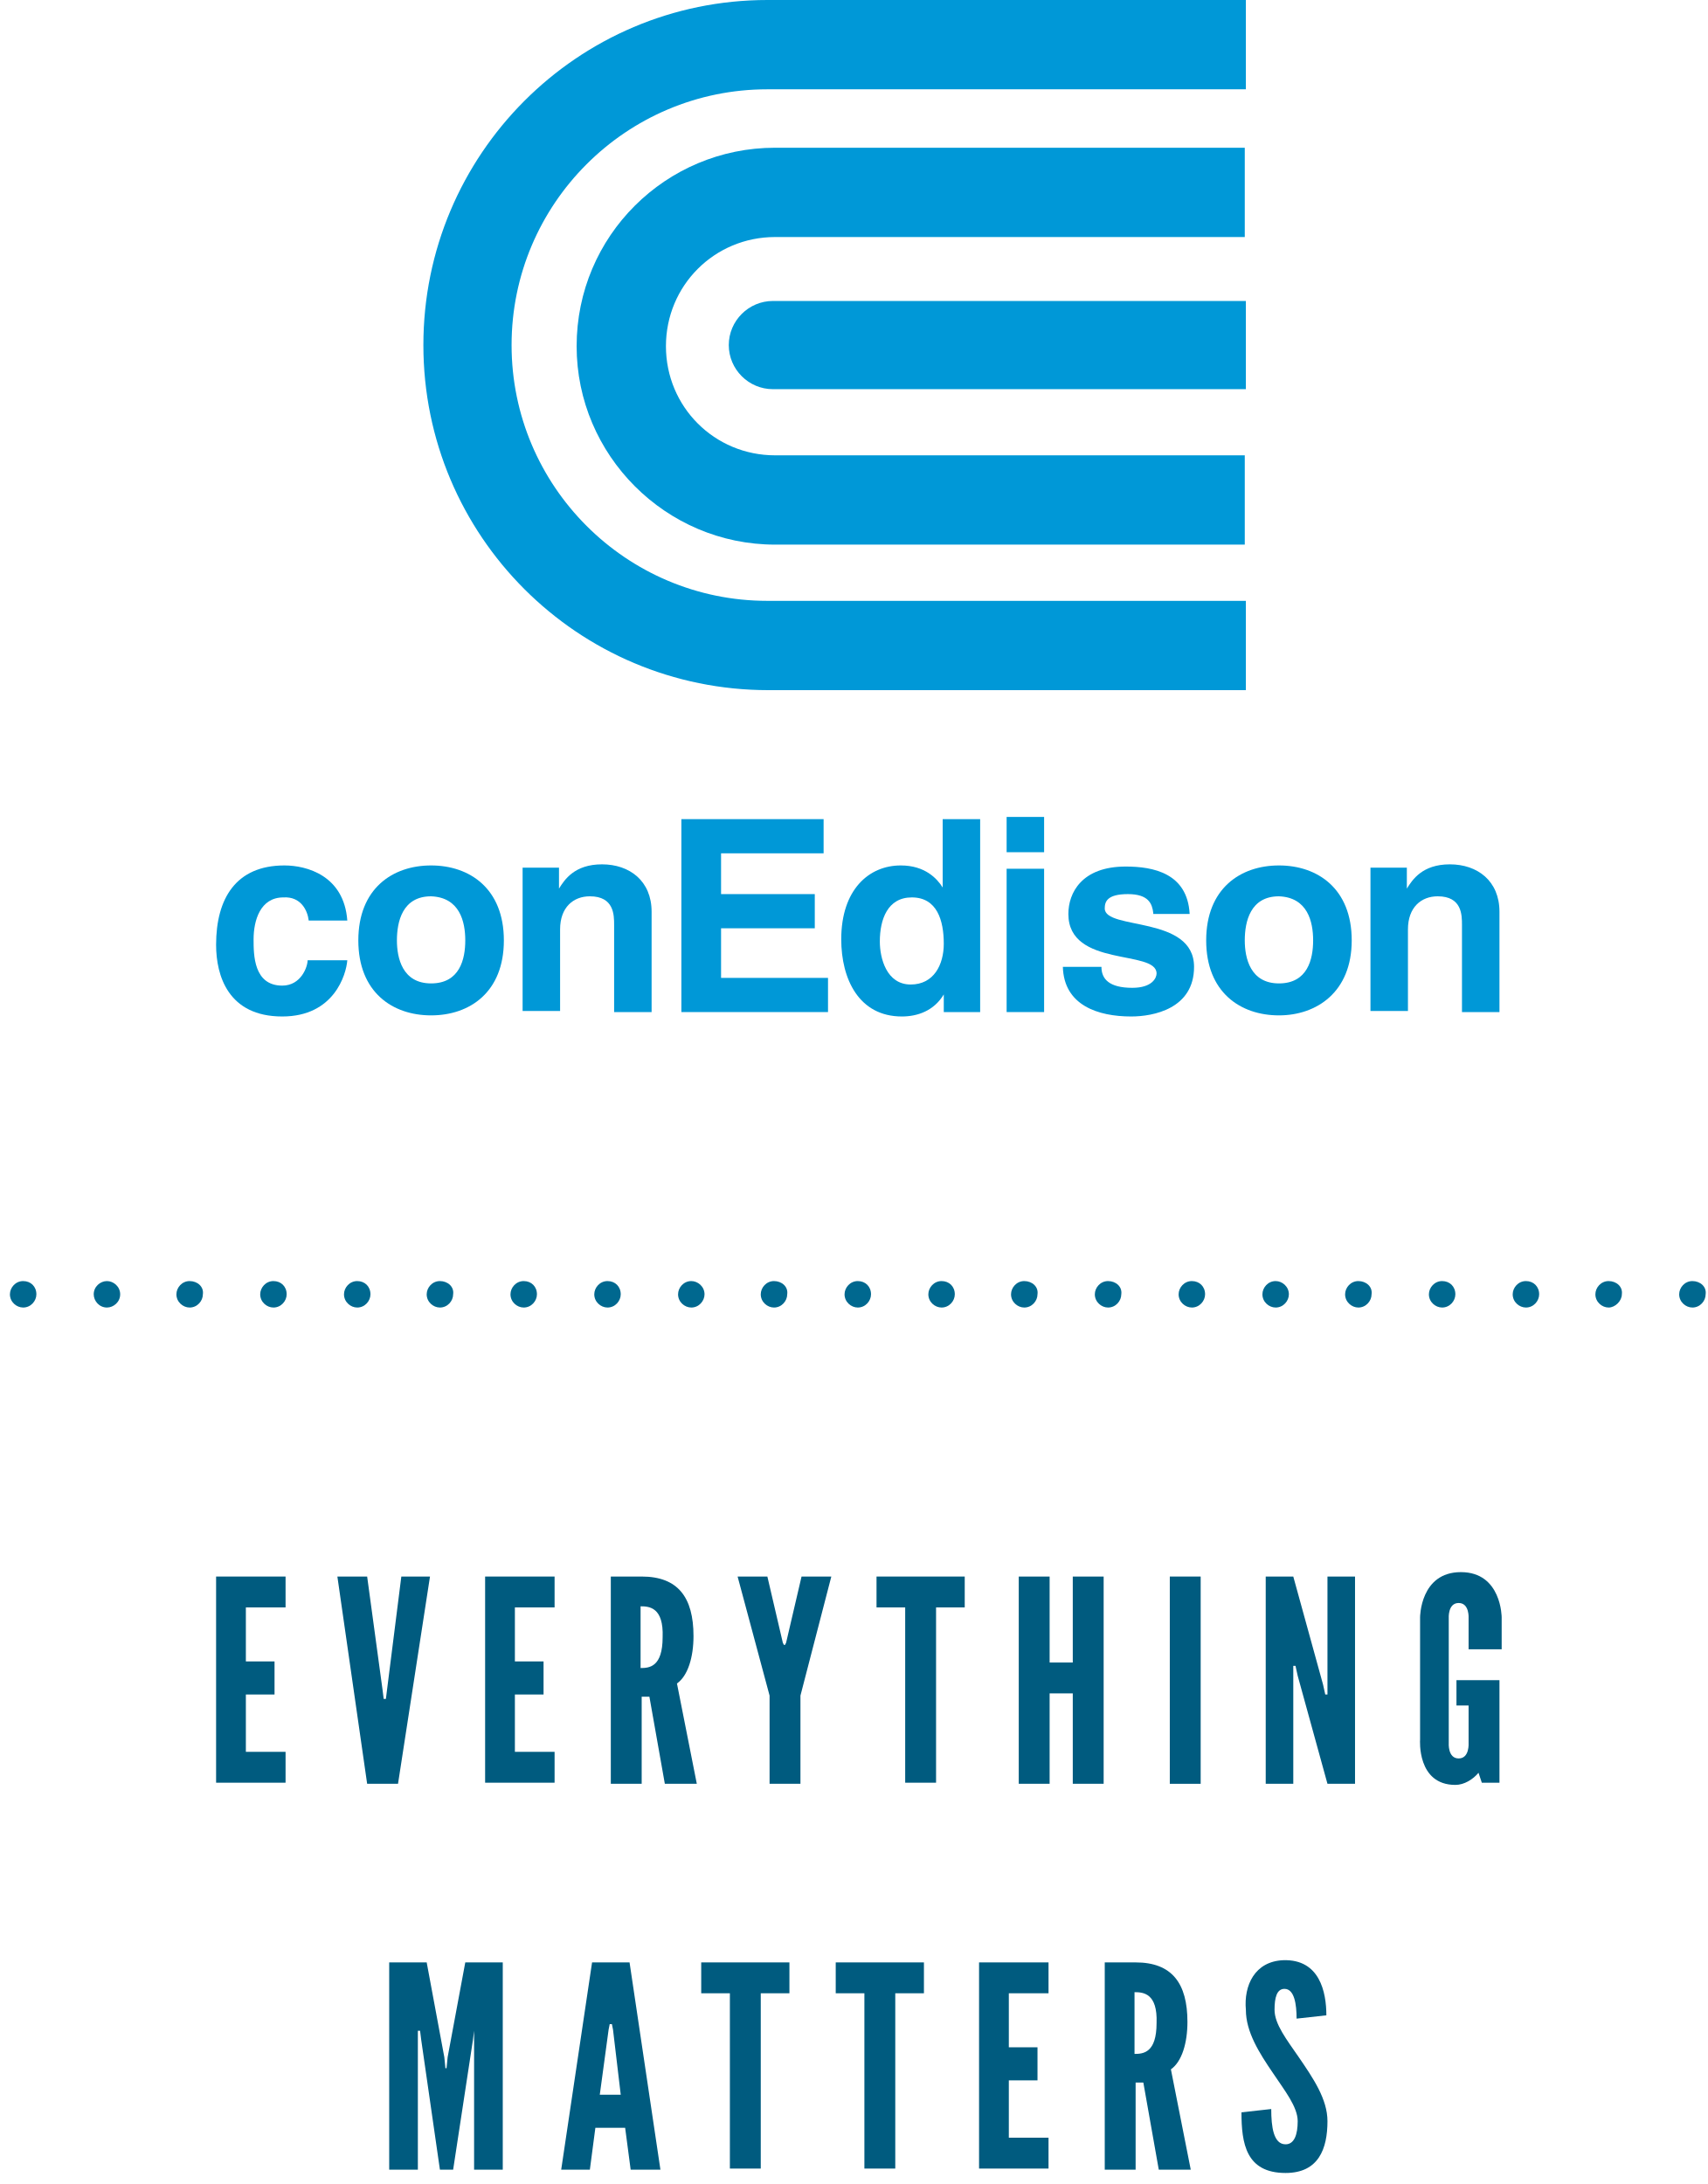
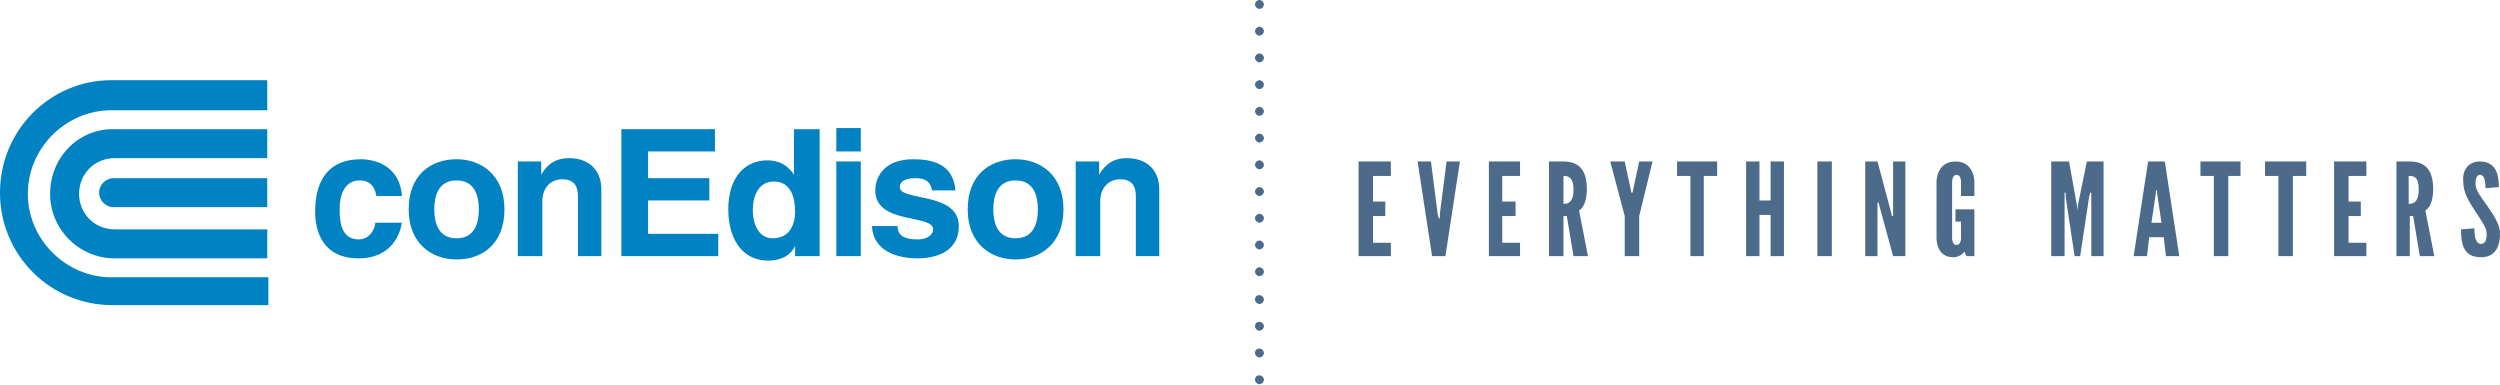
- <svg xmlns="http://www.w3.org/2000/svg" version="1.1" id="Layer_1" x="0px" y="0px" viewBox="0 0 154.9 198.1" style="enable-background:new 0 0 154.9 198.1;" xml:space="preserve">
+ <svg xmlns="http://www.w3.org/2000/svg" version="1.1" id="Layer_1_copy" x="0px" y="0px" viewBox="0 0 224.5 34.5" style="enable-background:new 0 0 224.5 34.5;" xml:space="preserve">
  <style type="text/css">
- 	.st0{fill:#005B7F;}
- 	.st1{fill:#0098D7;}
- 	.st2{fill:#00688F;}
+ 	.st0{fill:#0082C3;}
+ 	.st1{fill:#4C6B8B;}
</style>
-   <g>
-     <g>
-       <g>
-         <g>
-           <path class="st0" d="M39.9,196.8L38.2,185l-0.1-0.8h-0.2v0.8v11.8h-2.6V178h3.4l1.6,8.6l0.1,1h0.1l0.1-1l1.6-8.6h3.4v18.8h-2.6      V185v-0.8H43l-0.1,0.8l-1.8,11.8H39.9z" />
-           <path class="st0" d="M50.9,196.8l2.8-18.8h3.4l2.8,18.8h-2.7l-0.5-3.8h-2.7l-0.5,3.8H50.9z M55.6,184.1l-0.1-0.5h-0.2l-0.1,0.5      l-0.8,5.9h1.9L55.6,184.1z" />
-           <path class="st0" d="M63.6,180.8V178h8v2.8H69v15.9h-2.8v-15.9H63.6z" />
-           <path class="st0" d="M75.8,180.8V178h8v2.8h-2.6v15.9h-2.8v-15.9H75.8z" />
-           <path class="st0" d="M88.8,178h6.3v2.8h-3.6v4.9h2.6v3h-2.6v5.2h3.6v2.8h-6.3V178z" />
-           <path class="st0" d="M105.1,196.8l-1.4-7.9h-0.7v7.9h-2.8V178h2.8c3.3,0,4.7,1.9,4.7,5.4c0,1.9-0.5,3.6-1.5,4.3l1.8,9.1H105.1z       M102.9,180.7v5.6c0.8,0,2-0.1,2-2.8C105,180.8,103.7,180.7,102.9,180.7z" />
-           <path class="st0" d="M116.4,177.8c3.3-0.1,3.9,2.9,3.9,5l-2.7,0.3c0-1.3-0.2-2.7-1.1-2.7c-0.7,0-0.9,0.8-0.9,1.9      c0,1.3,1.1,2.7,2.2,4.3c1.3,1.9,2.6,3.8,2.6,5.8c0,2.5-0.8,4.7-3.8,4.7c-3.6,0-4-2.7-4-5.5l2.7-0.3c0,1.6,0.2,3.2,1.3,3.2      c0.8,0,1.1-0.9,1.1-2.1c0-1.3-1.2-2.8-2.2-4.3c-1.3-1.9-2.5-3.8-2.5-5.8C112.8,180.1,113.8,177.9,116.4,177.8z" />
-         </g>
-         <g>
-           <path class="st0" d="M19.6,143h6.3v2.8h-3.6v4.9h2.6v3h-2.6v5.2h3.6v2.8h-6.3V143z" />
-           <path class="st0" d="M36.4,143H39l-2.9,18.8h-2.8L30.6,143h2.7l1.4,10.3l0.1,0.8h0.2l0.1-0.8L36.4,143z" />
-           <path class="st0" d="M44,143h6.3v2.8h-3.6v4.9h2.6v3h-2.6v5.2h3.6v2.8H44V143z" />
-           <path class="st0" d="M60.3,161.8l-1.4-7.9h-0.7v7.9h-2.8V143h2.8c3.3,0,4.7,1.9,4.7,5.4c0,1.9-0.5,3.6-1.5,4.3l1.8,9.1H60.3z       M58.1,145.7v5.6c0.8,0,2-0.1,2-2.8C60.2,145.8,58.9,145.7,58.1,145.7z" />
-           <path class="st0" d="M71,149l0.1,0.2h0.1l0.1-0.2l1.4-6h2.7l-2.8,10.8v8h-2.8v-8L66.9,143h2.7L71,149z" />
-           <path class="st0" d="M79.5,145.8V143h8v2.8h-2.6v15.9h-2.8v-15.9H79.5z" />
-           <path class="st0" d="M97.3,153.6h-2.1v8.2h-2.8c0,0,0-18.6,0-18.8h2.8v7.8h2.1V143h2.8v18.8h-2.8V153.6z" />
-           <path class="st0" d="M106.1,143h2.8v18.8h-2.8V143z" />
-           <path class="st0" d="M117.7,152l-0.2-0.9h-0.2v0.9v9.8h-2.5V143h2.5l2.7,9.8l0.2,0.9h0.2v-0.9V143h2.5v18.8h-2.5L117.7,152z" />
-           <path class="st0" d="M133.2,149.7v-2.9c0,0,0.1-1.4-0.9-1.4c-1,0-0.9,1.4-0.9,1.4v11.3c0,0-0.1,1.4,0.9,1.4c1,0,0.9-1.4,0.9-1.4      v-3.4h-1.1v-2.3h3.9v9.3h-1.6l-0.3-0.9c-0.5,0.6-1.3,1.1-2.1,1.1c-3.5,0-3.2-4.1-3.2-4.1v-11.1c0,0,0-4.1,3.7-4.1      c3.7,0,3.7,4.1,3.7,4.1v2.9H133.2z" />
-         </g>
-       </g>
-       <g>
-         <path class="st1" d="M31.5,87.1c-0.1,1.3-1.2,5.1-5.9,5.1c-4.9,0-6-3.7-6-6.5c0-4.2,1.8-7.2,6.2-7.2c2,0,5.4,0.9,5.7,5h-3.5     c-0.1-0.9-0.7-2.2-2.3-2.1c-2.1,0-2.7,2.1-2.7,3.8c0,1.4,0,4.2,2.6,4.2c1.7,0,2.3-1.7,2.3-2.3H31.5z" />
-         <path class="st1" d="M42.2,85.3c0,1.7-0.5,3.9-3.1,3.9c-2.6,0-3.1-2.3-3.1-3.9c0-1.7,0.5-4,3.1-4C41.7,81.4,42.2,83.6,42.2,85.3      M45.7,85.3c0-4.7-3.1-6.8-6.6-6.8c-3.5,0-6.6,2.1-6.6,6.8c0,4.7,3.1,6.8,6.6,6.8C42.6,92.1,45.7,90,45.7,85.3" />
-         <path class="st1" d="M59.1,91.8h-3.4v-7.9c0-0.9,0-2.6-2.2-2.6c-1.5,0-2.7,1-2.7,3v7.4h-3.4v-13h3.3v1.9h0     c0.5-0.8,1.4-2.2,3.9-2.2c2.5,0,4.5,1.5,4.5,4.3V91.8z" />
-         <polygon class="st1" points="74.7,77.4 65.4,77.4 65.4,81.1 73.9,81.1 73.9,84.2 65.4,84.2 65.4,88.7 75.1,88.7 75.1,91.8      61.8,91.8 61.8,74.3 74.7,74.3    " />
-         <path class="st1" d="M79.8,85.4c0-2,0.7-4,2.9-4c2.3,0,2.9,2.1,2.9,4.2c0,1.9-0.9,3.7-3,3.7C80.4,89.3,79.8,86.9,79.8,85.4      M88.9,74.3h-3.4v6.2h0c-0.5-0.8-1.6-2-3.8-2c-2.9,0-5.4,2.2-5.4,6.7c0,3.6,1.6,7,5.5,7c1.4,0,2.9-0.5,3.8-2h0v1.6h3.3V74.3z" />
-         <path class="st1" d="M94.7,91.8h-3.4v-13h3.4V91.8z M94.7,77.3h-3.4v-3.2h3.4V77.3z" />
-         <path class="st1" d="M104.6,82.8c-0.1-0.8-0.4-1.7-2.3-1.7c-1.9,0-2.1,0.7-2.1,1.3c0,2,8.1,0.6,8.1,5.3c0,3.8-3.7,4.5-5.7,4.5     c-3,0-6.1-1-6.2-4.5h3.5c0,1.1,0.7,1.9,2.8,1.9c1.8,0,2.2-0.9,2.2-1.3c0-2.2-8-0.5-8-5.4c0-1.9,1.2-4.3,5.2-4.3     c2.5,0,5.6,0.6,5.8,4.3H104.6z" />
-         <path class="st1" d="M119.1,85.3c0,1.7-0.5,3.9-3.1,3.9c-2.6,0-3.1-2.3-3.1-3.9c0-1.7,0.5-4,3.1-4     C118.6,81.4,119.1,83.6,119.1,85.3 M122.6,85.3c0-4.7-3.1-6.8-6.6-6.8c-3.5,0-6.6,2.1-6.6,6.8c0,4.7,3.1,6.8,6.6,6.8     C119.4,92.1,122.6,90,122.6,85.3" />
-         <path class="st1" d="M136,91.8h-3.4v-7.9c0-0.9,0-2.6-2.2-2.6c-1.5,0-2.7,1-2.7,3v7.4h-3.4v-13h3.3v1.9h0     c0.5-0.8,1.4-2.2,3.9-2.2c2.5,0,4.5,1.5,4.5,4.3V91.8z" />
-         <path class="st1" d="M113,54.5H69.6c-12.8,0-23.2-10.4-23.2-23.2c0-12.8,10.4-23.2,23.2-23.2H113V0H69.6     C52.4,0,38.4,14,38.4,31.3c0,17.3,14,31.3,31.3,31.3H113V54.5z" />
-         <path class="st1" d="M52.3,31.4c0,9.9,8.1,18,18,18h42.6v-8.1H70.3c-5.5,0-9.9-4.4-9.9-9.9c0-5.5,4.4-9.9,9.9-9.9h42.6v-8.1H70.3     C60.4,13.4,52.3,21.4,52.3,31.4" />
-         <path class="st1" d="M113,27.3H70.1c-2.2,0-4,1.8-4,4c0,2.2,1.8,4,4,4H113V27.3z" />
-       </g>
-     </g>
-     <path class="st2" d="M10.9,117.4c0,0.7-0.6,1.2-1.2,1.2c-0.7,0-1.2-0.6-1.2-1.2c0-0.7,0.6-1.2,1.2-1.2   C10.3,116.2,10.9,116.7,10.9,117.4z M2.1,116.2c-0.7,0-1.2,0.6-1.2,1.2c0,0.7,0.6,1.2,1.2,1.2c0.7,0,1.2-0.6,1.2-1.2   C3.3,116.7,2.8,116.2,2.1,116.2z M17.2,116.2c-0.7,0-1.2,0.6-1.2,1.2c0,0.7,0.6,1.2,1.2,1.2c0.7,0,1.2-0.6,1.2-1.2   C18.5,116.7,17.9,116.2,17.2,116.2z M24.8,116.2c-0.7,0-1.2,0.6-1.2,1.2c0,0.7,0.6,1.2,1.2,1.2c0.7,0,1.2-0.6,1.2-1.2   C26,116.7,25.5,116.2,24.8,116.2z M32.4,116.2c-0.7,0-1.2,0.6-1.2,1.2c0,0.7,0.6,1.2,1.2,1.2c0.7,0,1.2-0.6,1.2-1.2   C33.6,116.7,33.1,116.2,32.4,116.2z M39.9,116.2c-0.7,0-1.2,0.6-1.2,1.2c0,0.7,0.6,1.2,1.2,1.2c0.7,0,1.2-0.6,1.2-1.2   C41.2,116.7,40.6,116.2,39.9,116.2z M47.5,116.2c-0.7,0-1.2,0.6-1.2,1.2c0,0.7,0.6,1.2,1.2,1.2c0.7,0,1.2-0.6,1.2-1.2   C48.7,116.7,48.2,116.2,47.5,116.2z M55.1,116.2c-0.7,0-1.2,0.6-1.2,1.2c0,0.7,0.6,1.2,1.2,1.2c0.7,0,1.2-0.6,1.2-1.2   C56.3,116.7,55.8,116.2,55.1,116.2z M62.7,116.2c-0.7,0-1.2,0.6-1.2,1.2c0,0.7,0.6,1.2,1.2,1.2c0.7,0,1.2-0.6,1.2-1.2   C63.9,116.7,63.3,116.2,62.7,116.2z M70.2,116.2c-0.7,0-1.2,0.6-1.2,1.2c0,0.7,0.6,1.2,1.2,1.2c0.7,0,1.2-0.6,1.2-1.2   C71.5,116.7,70.9,116.2,70.2,116.2z M77.8,116.2c-0.7,0-1.2,0.6-1.2,1.2c0,0.7,0.6,1.2,1.2,1.2c0.7,0,1.2-0.6,1.2-1.2   C79,116.7,78.5,116.2,77.8,116.2z M85.4,116.2c-0.7,0-1.2,0.6-1.2,1.2c0,0.7,0.6,1.2,1.2,1.2c0.7,0,1.2-0.6,1.2-1.2   C86.6,116.7,86.1,116.2,85.4,116.2z M92.9,116.2c-0.7,0-1.2,0.6-1.2,1.2c0,0.7,0.6,1.2,1.2,1.2c0.7,0,1.2-0.6,1.2-1.2   C94.2,116.7,93.6,116.2,92.9,116.2z M100.5,116.2c-0.7,0-1.2,0.6-1.2,1.2c0,0.7,0.6,1.2,1.2,1.2c0.7,0,1.2-0.6,1.2-1.2   C101.8,116.7,101.2,116.2,100.5,116.2z M108.1,116.2c-0.7,0-1.2,0.6-1.2,1.2c0,0.7,0.6,1.2,1.2,1.2c0.7,0,1.2-0.6,1.2-1.2   C109.3,116.7,108.8,116.2,108.1,116.2z M115.7,116.2c-0.7,0-1.2,0.6-1.2,1.2c0,0.7,0.6,1.2,1.2,1.2c0.7,0,1.2-0.6,1.2-1.2   C116.9,116.7,116.3,116.2,115.7,116.2z M123.2,116.2c-0.7,0-1.2,0.6-1.2,1.2c0,0.7,0.6,1.2,1.2,1.2c0.7,0,1.2-0.6,1.2-1.2   C124.5,116.7,123.9,116.2,123.2,116.2z M130.8,116.2c-0.7,0-1.2,0.6-1.2,1.2c0,0.7,0.6,1.2,1.2,1.2c0.7,0,1.2-0.6,1.2-1.2   C132,116.7,131.5,116.2,130.8,116.2z M138.4,116.2c-0.7,0-1.2,0.6-1.2,1.2c0,0.7,0.6,1.2,1.2,1.2c0.7,0,1.2-0.6,1.2-1.2   C139.6,116.7,139.1,116.2,138.4,116.2z M153.5,116.2c-0.7,0-1.2,0.6-1.2,1.2c0,0.7,0.6,1.2,1.2,1.2c0.7,0,1.2-0.6,1.2-1.2   C154.8,116.7,154.2,116.2,153.5,116.2z M145.9,116.2c-0.7,0-1.2,0.6-1.2,1.2c0,0.7,0.6,1.2,1.2,1.2s1.2-0.6,1.2-1.2   C147.2,116.7,146.6,116.2,145.9,116.2z" />
-   </g>
+   <path class="st0" d="M24,24.9h-14c-4.1,0-7.5-3.4-7.5-7.5c0-4.1,3.4-7.5,7.5-7.5h14V7.2h-14C4.5,7.2,0,11.7,0,17.3  c0,5.6,4.5,10.1,10.1,10.1h14V24.9" />
+   <path class="st0" d="M4.5,17.4c0,3.2,2.6,5.8,5.8,5.8H24v-2.6H10.3c-1.8,0-3.2-1.4-3.2-3.2c0-1.8,1.4-3.2,3.2-3.2H24v-2.6H10.3  C7.1,11.5,4.5,14.1,4.5,17.4" />
+   <path class="st0" d="M24,16H10.2c-0.7,0-1.3,0.6-1.3,1.3c0,0.7,0.6,1.3,1.3,1.3H24V16" />
+   <path class="st0" d="M36.1,19.9c-0.1,0.9-0.8,3.3-3.9,3.3c-3.2,0-3.9-2.4-3.9-4.2c0-2.8,1.2-4.7,4.1-4.7c1.3,0,3.5,0.6,3.7,3.3h-2.3  c-0.1-0.6-0.4-1.4-1.5-1.4c-1.4,0-1.8,1.4-1.8,2.5c0,0.9,0,2.8,1.7,2.8c1.1,0,1.5-1.1,1.5-1.5H36.1" />
+   <path class="st0" d="M45.3,18.8c0-3.1-2.1-4.5-4.3-4.5c-2.3,0-4.3,1.4-4.3,4.5c0,3.1,2.1,4.5,4.3,4.5C43.3,23.3,45.3,21.9,45.3,18.8   M43,18.8c0,1.1-0.3,2.6-2,2.6c-1.7,0-2-1.5-2-2.6c0-1.1,0.3-2.6,2-2.6C42.7,16.2,43,17.7,43,18.8" />
+   <path class="st0" d="M54.1,23h-2.2v-5.2c0-0.6,0-1.7-1.4-1.7c-1,0-1.8,0.7-1.8,2V23h-2.2v-8.5h2.1v1.2h0c0.3-0.5,0.9-1.5,2.5-1.5  c1.7,0,2.9,1,2.9,2.8V23" />
+   <polyline class="st0" points="64.2,13.6 58.2,13.6 58.2,16 63.7,16 63.7,18 58.2,18 58.2,21 64.5,21 64.5,23 55.8,23 55.8,11.6   64.2,11.6 64.2,13.6 " />
+   <path class="st0" d="M73.5,11.6h-2.2v4.1h0c-0.3-0.5-1-1.3-2.4-1.3c-1.9,0-3.5,1.4-3.5,4.4c0,2.3,1,4.6,3.6,4.6  c0.9,0,1.9-0.3,2.4-1.3h0V23h2.2V11.6 M67.6,18.9c0-1.3,0.5-2.6,1.9-2.6c1.5,0,1.9,1.4,1.9,2.7c0,1.3-0.6,2.4-2,2.4  C68,21.4,67.6,19.9,67.6,18.9" />
+   <path class="st0" d="M77.3,11.5v2.1h-2.2v-2.1H77.3z M77.3,14.5v8.5h-2.2v-8.5H77.3z" />
+   <path class="st0" d="M83.7,17.1c-0.1-0.5-0.3-1.1-1.5-1.1c-1.2,0-1.4,0.5-1.4,0.8c0,1.3,5.3,0.4,5.3,3.5c0,2.5-2.4,2.9-3.7,2.9  c-1.9,0-4-0.7-4.1-2.9h2.3c0,0.7,0.4,1.2,1.8,1.2c1.1,0,1.4-0.6,1.4-0.9c0-1.4-5.2-0.4-5.2-3.5c0-1.2,0.8-2.8,3.4-2.8  c1.7,0,3.6,0.4,3.8,2.8H83.7" />
+   <path class="st0" d="M95.5,18.8c0-3.1-2.1-4.5-4.3-4.5c-2.3,0-4.3,1.4-4.3,4.5c0,3.1,2.1,4.5,4.3,4.5C93.4,23.3,95.5,21.9,95.5,18.8   M93.2,18.8c0,1.1-0.3,2.6-2,2.6c-1.7,0-2-1.5-2-2.6c0-1.1,0.3-2.6,2-2.6C92.9,16.2,93.2,17.7,93.2,18.8" />
+   <path class="st0" d="M104.2,23H102v-5.2c0-0.6,0-1.7-1.4-1.7c-1,0-1.8,0.7-1.8,2V23h-2.2v-8.5h2.1v1.2h0c0.3-0.5,0.9-1.5,2.5-1.5  c1.7,0,2.9,1,2.9,2.8V23" />
+   <path class="st1" d="M112.7,34.1c0,0.2,0.2,0.4,0.4,0.4c0.2,0,0.4-0.2,0.4-0.4c0-0.2-0.2-0.4-0.4-0.4  C112.9,33.7,112.7,33.8,112.7,34.1" />
+   <path class="st1" d="M112.7,29.3c0,0.2,0.2,0.4,0.4,0.4c0.2,0,0.4-0.2,0.4-0.4c0-0.2-0.2-0.4-0.4-0.4  C112.9,28.9,112.7,29,112.7,29.3" />
+   <path class="st1" d="M112.7,26.9c0,0.2,0.2,0.4,0.4,0.4c0.2,0,0.4-0.2,0.4-0.4c0-0.2-0.2-0.4-0.4-0.4  C112.9,26.5,112.7,26.6,112.7,26.9" />
+   <path class="st1" d="M112.7,24.4c0,0.2,0.2,0.4,0.4,0.4c0.2,0,0.4-0.2,0.4-0.4c0-0.2-0.2-0.4-0.4-0.4  C112.9,24,112.7,24.2,112.7,24.4" />
+   <path class="st1" d="M112.7,22c0,0.2,0.2,0.4,0.4,0.4c0.2,0,0.4-0.2,0.4-0.4c0-0.2-0.2-0.4-0.4-0.4C112.9,21.6,112.7,21.8,112.7,22" />
+   <path class="st1" d="M112.7,19.6c0,0.2,0.2,0.4,0.4,0.4c0.2,0,0.4-0.2,0.4-0.4c0-0.2-0.2-0.4-0.4-0.4  C112.9,19.2,112.7,19.4,112.7,19.6" />
+   <path class="st1" d="M112.7,17.2c0,0.2,0.2,0.4,0.4,0.4c0.2,0,0.4-0.2,0.4-0.4c0-0.2-0.2-0.4-0.4-0.4  C112.9,16.8,112.7,17,112.7,17.2" />
+   <path class="st1" d="M112.7,14.8c0,0.2,0.2,0.4,0.4,0.4c0.2,0,0.4-0.2,0.4-0.4c0-0.2-0.2-0.4-0.4-0.4  C112.9,14.4,112.7,14.6,112.7,14.8" />
+   <path class="st1" d="M112.7,12.4c0,0.2,0.2,0.4,0.4,0.4c0.2,0,0.4-0.2,0.4-0.4c0-0.2-0.2-0.4-0.4-0.4  C112.9,12,112.7,12.2,112.7,12.4" />
+   <path class="st1" d="M112.7,10c0,0.2,0.2,0.4,0.4,0.4c0.2,0,0.4-0.2,0.4-0.4c0-0.2-0.2-0.4-0.4-0.4C112.9,9.6,112.7,9.8,112.7,10" />
+   <path class="st1" d="M112.7,7.6c0,0.2,0.2,0.4,0.4,0.4c0.2,0,0.4-0.2,0.4-0.4c0-0.2-0.2-0.4-0.4-0.4C112.9,7.2,112.7,7.4,112.7,7.6" />
+   <path class="st1" d="M112.7,5.2c0,0.2,0.2,0.4,0.4,0.4c0.2,0,0.4-0.2,0.4-0.4c0-0.2-0.2-0.4-0.4-0.4C112.9,4.8,112.7,5,112.7,5.2" />
+   <path class="st1" d="M112.7,2.8c0,0.2,0.2,0.4,0.4,0.4c0.2,0,0.4-0.2,0.4-0.4c0-0.2-0.2-0.4-0.4-0.4C112.9,2.4,112.7,2.6,112.7,2.8" />
+   <path class="st1" d="M112.7,0.4c0,0.2,0.2,0.4,0.4,0.4c0.2,0,0.4-0.2,0.4-0.4c0-0.2-0.2-0.4-0.4-0.4C112.9,0,112.7,0.2,112.7,0.4" />
+   <path class="st1" d="M112.7,31.7c0,0.2,0.2,0.4,0.4,0.4c0.2,0,0.4-0.2,0.4-0.4c0-0.2-0.2-0.4-0.4-0.4  C112.9,31.3,112.7,31.4,112.7,31.7" />
+   <polyline class="st1" points="122,14.5 124.9,14.5 124.9,15.8 123.3,15.8 123.3,18.1 124.4,18.1 124.4,19.4 123.3,19.4 123.3,21.8   124.9,21.8 124.9,23 122,23 122,14.5 " />
+   <polyline class="st1" points="129.9,14.5 131.1,14.5 129.8,23 128.6,23 127.3,14.5 128.5,14.5 129.1,19.2 129.2,19.6 129.3,19.6   129.3,19.2 129.9,14.5 " />
+   <polyline class="st1" points="133.7,14.5 136.5,14.5 136.5,15.8 134.9,15.8 134.9,18.1 136.1,18.1 136.1,19.4 134.9,19.4   134.9,21.8 136.5,21.8 136.5,23 133.7,23 133.7,14.5 " />
+   <path class="st1" d="M141.3,23l-0.6-3.6h-0.3V23h-1.3v-8.5h1.3c1.5,0,2.1,0.9,2.1,2.5c0,0.8-0.2,1.6-0.7,1.9l0.8,4.1H141.3   M140.4,15.8v2.5c0.3,0,0.9,0,0.9-1.3C141.3,15.8,140.7,15.8,140.4,15.8z" />
+   <polyline class="st1" points="146.5,17.3 146.5,17.3 146.5,17.3 146.6,17.3 147.2,14.5 148.4,14.5 147.2,19.4 147.2,23 145.9,23   145.9,19.4 144.6,14.5 145.9,14.5 146.5,17.3 " />
+   <polyline class="st1" points="150.6,15.8 150.6,14.5 154.2,14.5 154.2,15.8 153,15.8 153,23 151.8,23 151.8,15.8 150.6,15.8 " />
+   <path class="st1" d="M159,19.3h-1V23h-1.2c0,0,0-8.4,0-8.5h1.2v3.5h1v-3.5h1.2V23H159V19.3" />
+   <rect x="163.2" y="14.5" class="st1" width="1.3" height="8.5" />
+   <polyline class="st1" points="168.8,18.6 168.7,18.2 168.6,18.2 168.6,23 167.5,23 167.5,14.5 168.6,14.5 169.8,19 169.9,19.4   170,19.4 170,14.5 171.1,14.5 171.1,23 170,23 168.8,18.6 " />
+   <path class="st1" d="M176.1,17.6v-1.3c0,0,0-0.6-0.4-0.6c-0.4,0-0.4,0.6-0.4,0.6v5.1c0,0,0,0.6,0.4,0.6c0.4,0,0.4-0.6,0.4-0.6v-1.5  h-0.5v-1.1h1.7V23h-0.7l-0.2-0.4c-0.2,0.3-0.6,0.5-1,0.5c-1.6,0-1.5-1.8-1.5-1.8v-5c0,0,0-1.8,1.7-1.8c1.7,0,1.7,1.8,1.7,1.8v1.3  H176.1" />
+   <polyline class="st1" points="186.3,23 185.5,17.7 185.5,17.3 185.4,17.3 185.4,23 184.2,23 184.2,14.5 185.8,14.5 186.5,18.4   186.6,18.9 186.6,18.9 186.6,18.4 187.4,14.5 188.9,14.5 188.9,23 187.8,23 187.8,17.3 187.7,17.3 187.6,17.7 186.8,23 186.3,23 " />
+   <path class="st1" d="M191.6,23l1.3-8.5h1.5l1.3,8.5h-1.2l-0.2-1.7H193l-0.2,1.7H191.6 M193.7,17.3l0-0.2h-0.1l0,0.2l-0.4,2.7h0.9  L193.7,17.3z" />
+   <polyline class="st1" points="197.6,15.8 197.6,14.5 201.2,14.5 201.2,15.8 200.1,15.8 200.1,23 198.8,23 198.8,15.8 197.6,15.8 " />
+   <polyline class="st1" points="203.4,15.8 203.4,14.5 207.1,14.5 207.1,15.8 205.9,15.8 205.9,23 204.6,23 204.6,15.8 203.4,15.8 " />
+   <polyline class="st1" points="209.6,14.5 212.5,14.5 212.5,15.8 210.9,15.8 210.9,18.1 212,18.1 212,19.4 210.9,19.4 210.9,21.8   212.5,21.8 212.5,23 209.6,23 209.6,14.5 " />
+   <path class="st1" d="M217.3,23l-0.6-3.6h-0.3V23h-1.2v-8.5h1.2c1.5,0,2.1,0.9,2.1,2.5c0,0.8-0.2,1.6-0.7,1.9l0.8,4.1H217.3   M216.3,15.8v2.5c0.3,0,0.9,0,0.9-1.3C217.2,15.8,216.7,15.8,216.3,15.8z" />
+   <path class="st1" d="M222.7,14.5c1.5,0,1.7,1.3,1.7,2.3l-1.2,0.1c0-0.6-0.1-1.2-0.5-1.2c-0.3,0-0.4,0.4-0.4,0.8c0,0.6,0.5,1.2,1,1.9  c0.6,0.9,1.2,1.7,1.2,2.6c0,1.1-0.4,2.1-1.7,2.1c-1.6,0-1.8-1.2-1.8-2.5l1.2-0.1c0,0.7,0.1,1.4,0.6,1.4c0.4,0,0.5-0.4,0.5-0.9  c0-0.6-0.5-1.2-1-2c-0.6-0.9-1.1-1.7-1.1-2.7C221.1,15.5,221.5,14.5,222.7,14.5" />
</svg>
